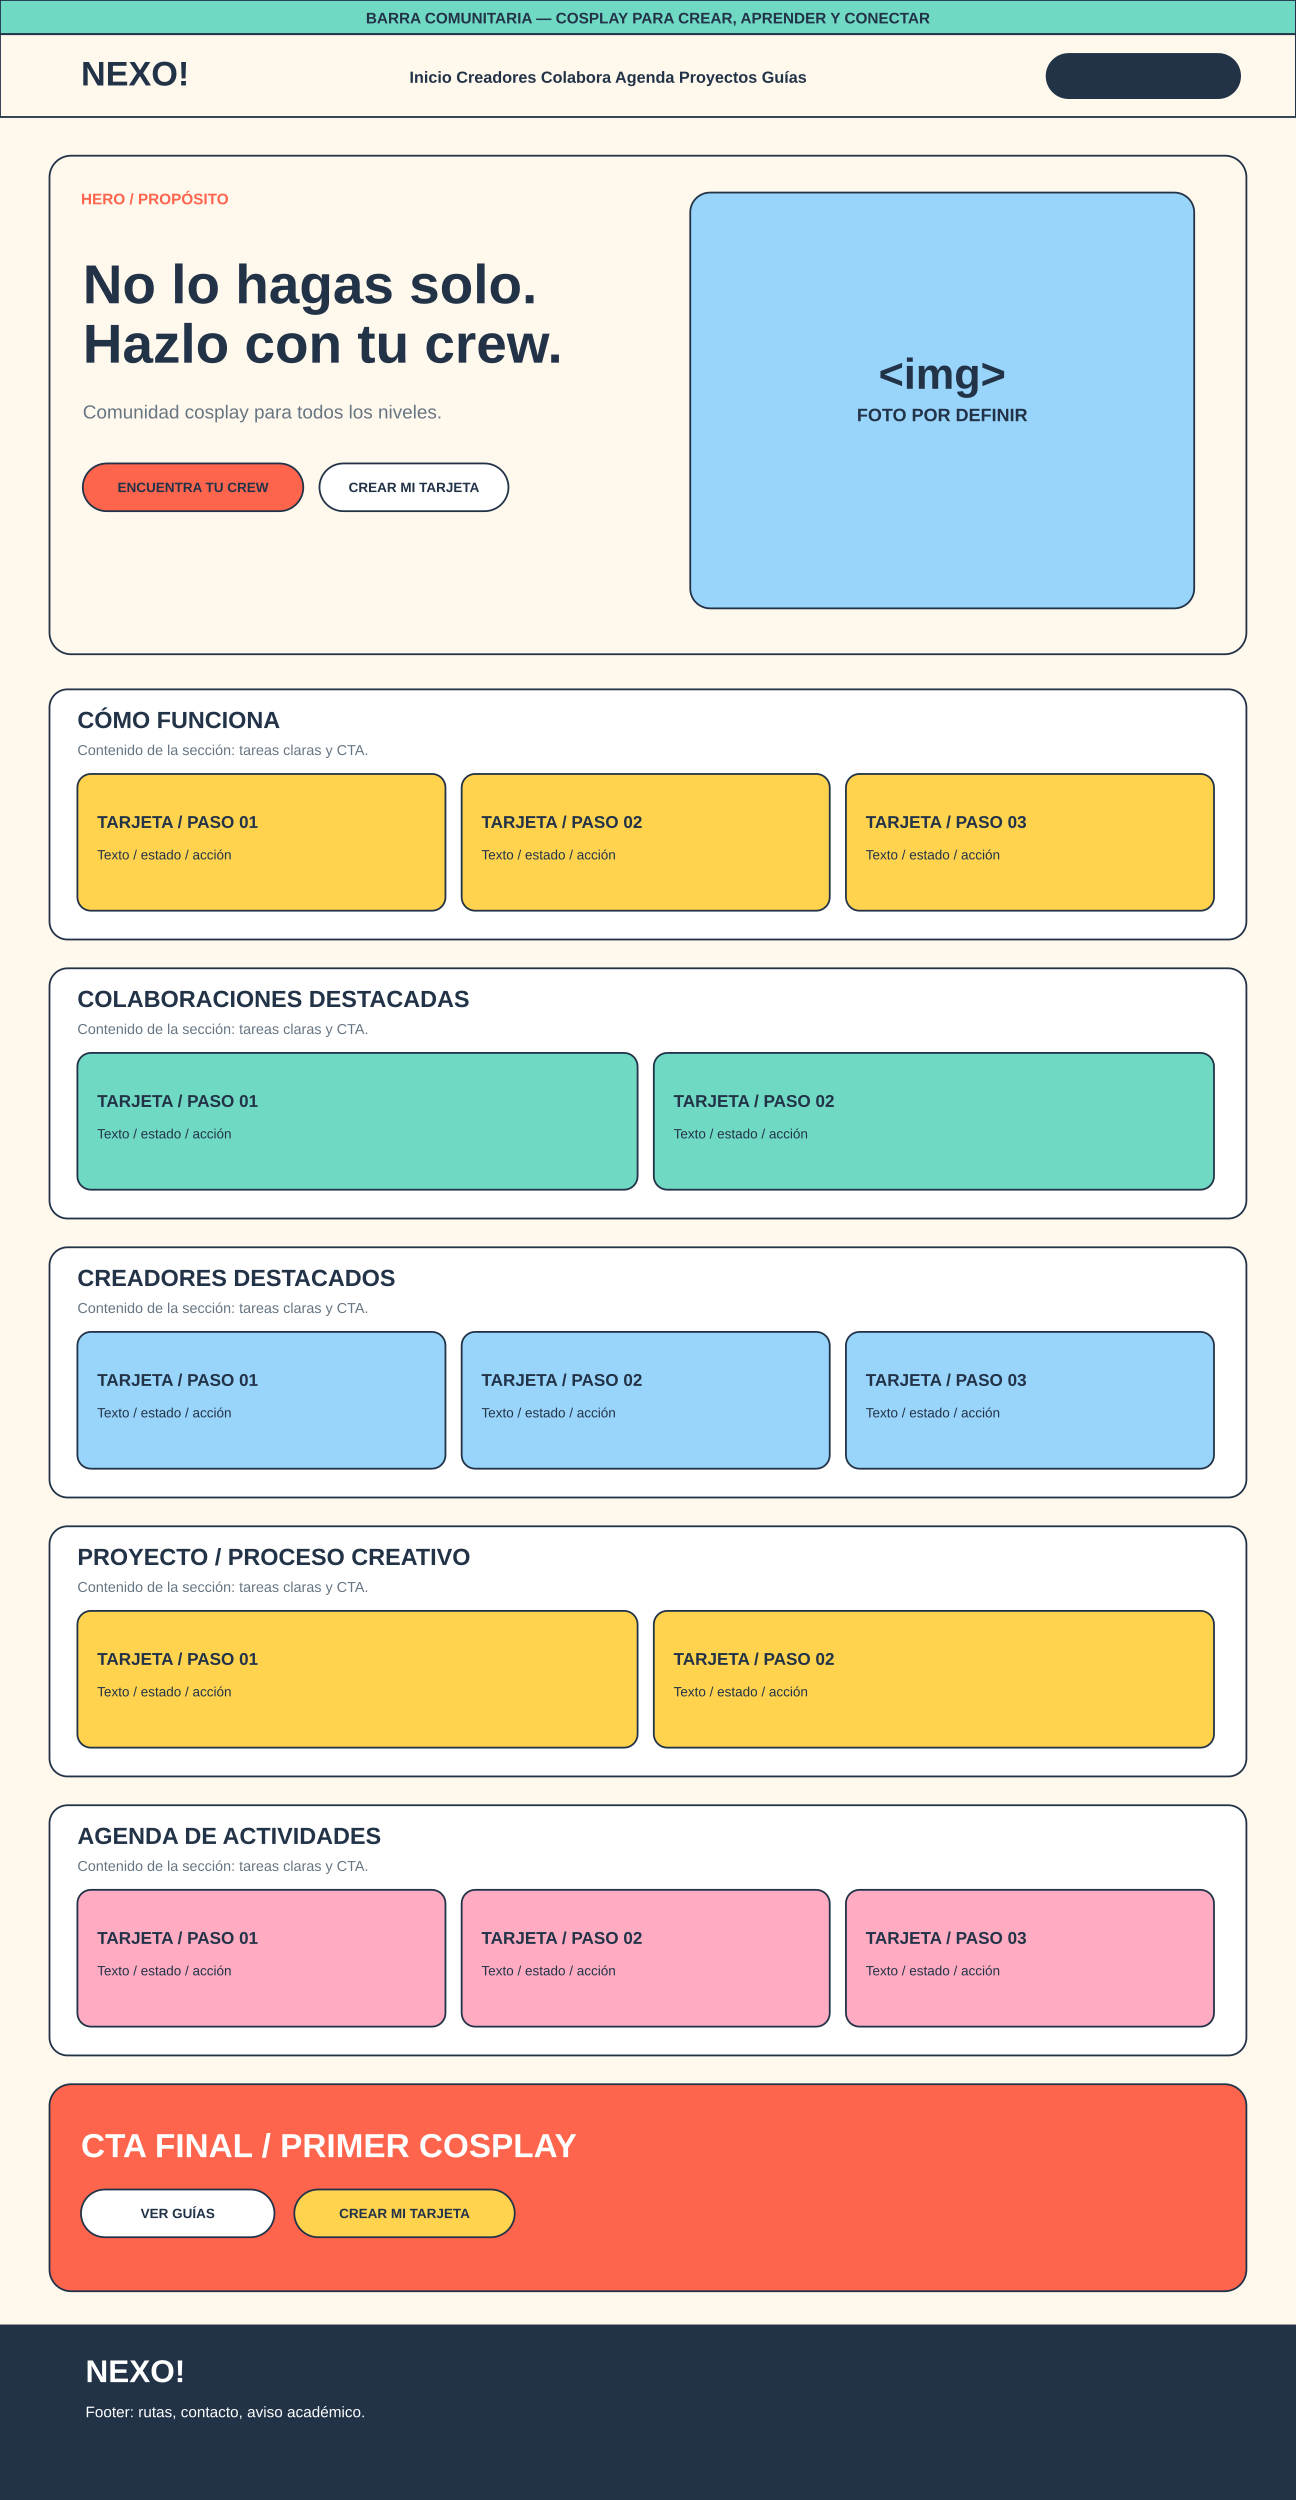
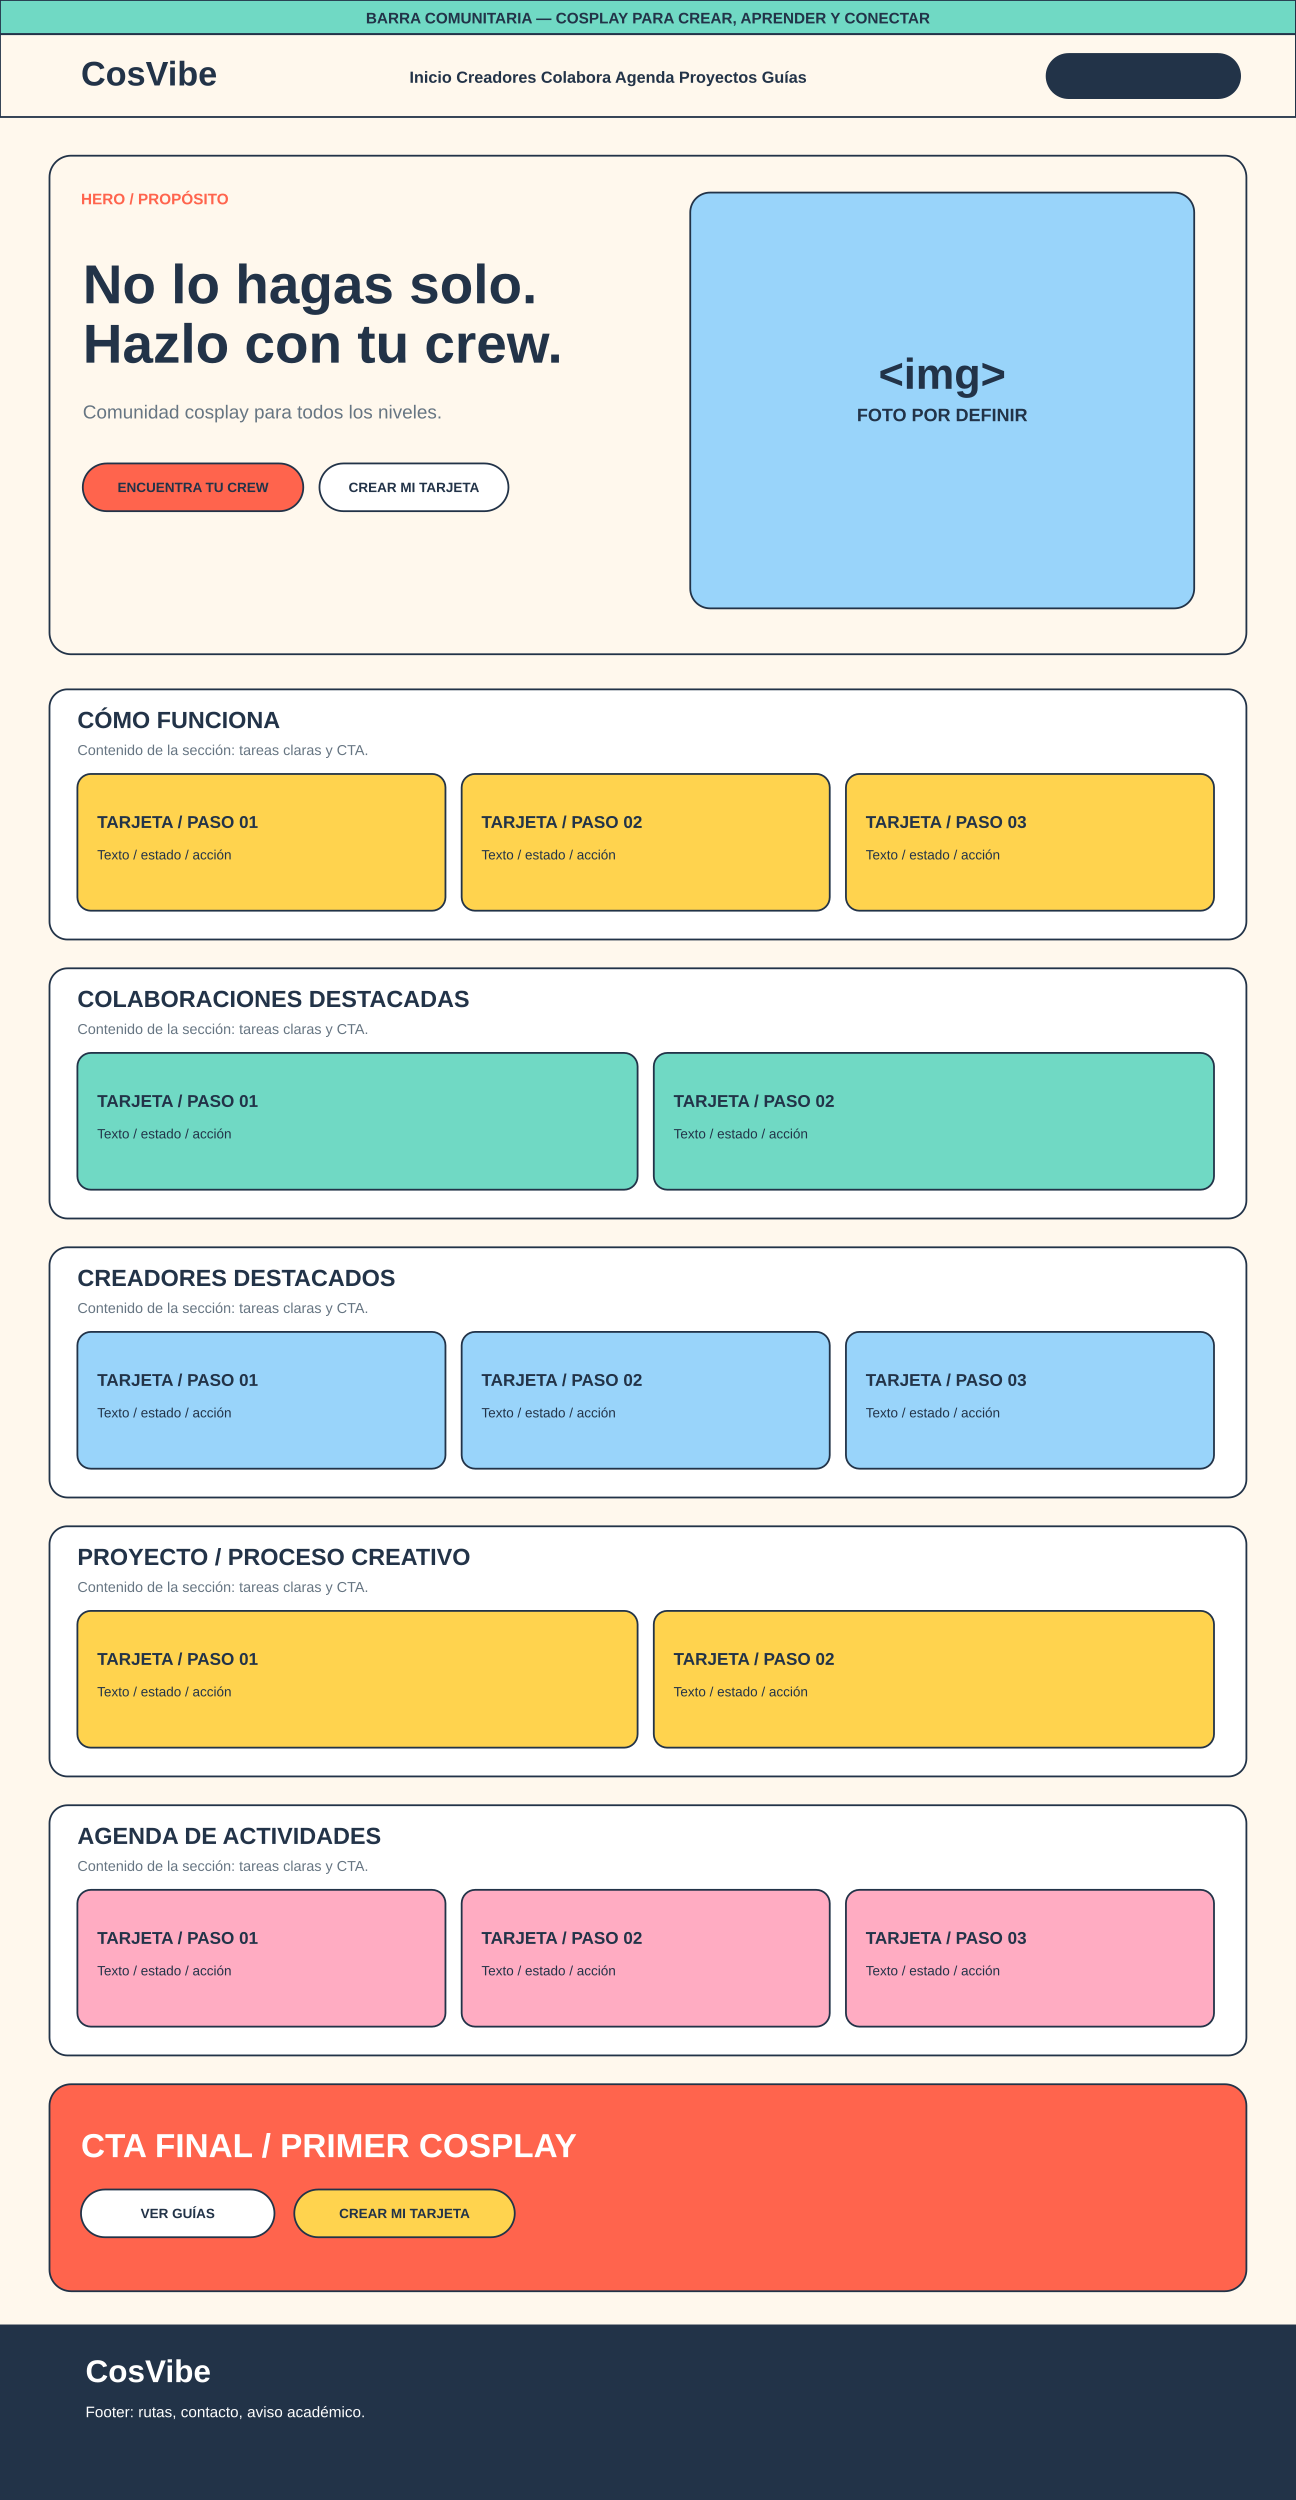
<svg xmlns="http://www.w3.org/2000/svg" width="1440" height="2778" viewBox="0 0 1440 2778">
  <rect width="1440" height="2778" fill="#FFF8ED" />
  <rect x="0" y="0" width="1440" height="38" rx="0" fill="#70D9C4" stroke="#223348" stroke-width="2" />
  <text x="720" y="26" fill="#223348" font-family="Arial, sans-serif" font-weight="800" font-size="17" text-anchor="middle">BARRA COMUNITARIA — COSPLAY PARA CREAR, APRENDER Y CONECTAR</text>
  <rect x="0" y="38" width="1440" height="92" rx="0" fill="#FFF8ED" stroke="#223348" stroke-width="2" />
-   <text x="90" y="95" fill="#223348" font-family="Arial, sans-serif" font-weight="700" font-size="38" text-anchor="start">NEXO!</text>
+   <text x="90" y="95" fill="#223348" font-family="Arial, sans-serif" font-weight="700" font-size="38" text-anchor="start">CosVibe</text>
  <text x="455" y="92" fill="#223348" font-family="Arial, sans-serif" font-weight="700" font-size="18" text-anchor="start">Inicio     Creadores     Colabora     Agenda     Proyectos     Guías</text>
  <rect x="1163" y="60" width="215" height="49" rx="24.5" fill="#223348" stroke="#223348" stroke-width="2" />
  <text x="1270.5" y="89.05" fill="#223348" font-family="Arial, sans-serif" font-weight="800" font-size="13" text-anchor="middle">CREAR MI TARJETA</text>
  <rect x="55" y="173" width="1330" height="554" rx="24" fill="#FFF8ED" stroke="#223348" stroke-width="2" />
  <text x="90" y="227" fill="#FF644D" font-family="Arial, sans-serif" font-weight="800" font-size="17" text-anchor="start">HERO / PROPÓSITO</text>
  <text x="92" y="337" fill="#223348" font-family="Arial, sans-serif" font-weight="800" font-size="61" text-anchor="start">No lo hagas solo.</text>
  <text x="92" y="403" fill="#223348" font-family="Arial, sans-serif" font-weight="800" font-size="61" text-anchor="start">Hazlo con tu crew.</text>
  <text x="92" y="465" fill="#667582" font-family="Arial, sans-serif" font-weight="500" font-size="21" text-anchor="start">Comunidad cosplay para todos los niveles.</text>
  <rect x="92" y="515" width="245" height="53" rx="26.5" fill="#FF644D" stroke="#223348" stroke-width="2" />
  <text x="214.5" y="546.75" fill="#223348" font-family="Arial, sans-serif" font-weight="800" font-size="15" text-anchor="middle">ENCUENTRA TU CREW</text>
  <rect x="355" y="515" width="210" height="53" rx="26.5" fill="#FFFFFF" stroke="#223348" stroke-width="2" />
  <text x="460.0" y="546.75" fill="#223348" font-family="Arial, sans-serif" font-weight="800" font-size="15" text-anchor="middle">CREAR MI TARJETA</text>
  <rect x="767" y="214" width="560" height="462" rx="22" fill="#99D4FA" stroke="#223348" stroke-width="2" />
  <text x="1047" y="432" fill="#223348" font-family="Arial, sans-serif" font-weight="800" font-size="48" text-anchor="middle">&lt;img&gt;</text>
  <text x="1047" y="468" fill="#223348" font-family="Arial, sans-serif" font-weight="800" font-size="20" text-anchor="middle">FOTO POR DEFINIR</text>
  <rect x="55" y="766" width="1330" height="278" rx="20" fill="#FFFFFF" stroke="#223348" stroke-width="2" />
  <text x="86" y="809" fill="#223348" font-family="Arial, sans-serif" font-weight="800" font-size="26" text-anchor="start">CÓMO FUNCIONA</text>
  <text x="86" y="839" fill="#667582" font-family="Arial, sans-serif" font-weight="500" font-size="16" text-anchor="start">Contenido de la sección: tareas claras y CTA.</text>
  <rect x="86.0" y="860" width="409.0" height="152" rx="15" fill="#FFD34E" stroke="#223348" stroke-width="2" />
  <text x="108.0" y="920" fill="#223348" font-family="Arial, sans-serif" font-weight="800" font-size="19" text-anchor="start">TARJETA / PASO 01</text>
  <text x="108.0" y="955" fill="#223348" font-family="Arial, sans-serif" font-weight="500" font-size="15" text-anchor="start">Texto / estado / acción</text>
  <rect x="513.0" y="860" width="409.0" height="152" rx="15" fill="#FFD34E" stroke="#223348" stroke-width="2" />
  <text x="535.0" y="920" fill="#223348" font-family="Arial, sans-serif" font-weight="800" font-size="19" text-anchor="start">TARJETA / PASO 02</text>
  <text x="535.0" y="955" fill="#223348" font-family="Arial, sans-serif" font-weight="500" font-size="15" text-anchor="start">Texto / estado / acción</text>
  <rect x="940.0" y="860" width="409.0" height="152" rx="15" fill="#FFD34E" stroke="#223348" stroke-width="2" />
  <text x="962.0" y="920" fill="#223348" font-family="Arial, sans-serif" font-weight="800" font-size="19" text-anchor="start">TARJETA / PASO 03</text>
  <text x="962.0" y="955" fill="#223348" font-family="Arial, sans-serif" font-weight="500" font-size="15" text-anchor="start">Texto / estado / acción</text>
  <rect x="55" y="1076" width="1330" height="278" rx="20" fill="#FFFFFF" stroke="#223348" stroke-width="2" />
  <text x="86" y="1119" fill="#223348" font-family="Arial, sans-serif" font-weight="800" font-size="26" text-anchor="start">COLABORACIONES DESTACADAS</text>
  <text x="86" y="1149" fill="#667582" font-family="Arial, sans-serif" font-weight="500" font-size="16" text-anchor="start">Contenido de la sección: tareas claras y CTA.</text>
  <rect x="86.0" y="1170" width="622.5" height="152" rx="15" fill="#70D9C4" stroke="#223348" stroke-width="2" />
  <text x="108.0" y="1230" fill="#223348" font-family="Arial, sans-serif" font-weight="800" font-size="19" text-anchor="start">TARJETA / PASO 01</text>
  <text x="108.0" y="1265" fill="#223348" font-family="Arial, sans-serif" font-weight="500" font-size="15" text-anchor="start">Texto / estado / acción</text>
  <rect x="726.5" y="1170" width="622.5" height="152" rx="15" fill="#70D9C4" stroke="#223348" stroke-width="2" />
  <text x="748.5" y="1230" fill="#223348" font-family="Arial, sans-serif" font-weight="800" font-size="19" text-anchor="start">TARJETA / PASO 02</text>
  <text x="748.5" y="1265" fill="#223348" font-family="Arial, sans-serif" font-weight="500" font-size="15" text-anchor="start">Texto / estado / acción</text>
  <rect x="55" y="1386" width="1330" height="278" rx="20" fill="#FFFFFF" stroke="#223348" stroke-width="2" />
  <text x="86" y="1429" fill="#223348" font-family="Arial, sans-serif" font-weight="800" font-size="26" text-anchor="start">CREADORES DESTACADOS</text>
  <text x="86" y="1459" fill="#667582" font-family="Arial, sans-serif" font-weight="500" font-size="16" text-anchor="start">Contenido de la sección: tareas claras y CTA.</text>
  <rect x="86.0" y="1480" width="409.0" height="152" rx="15" fill="#99D4FA" stroke="#223348" stroke-width="2" />
  <text x="108.0" y="1540" fill="#223348" font-family="Arial, sans-serif" font-weight="800" font-size="19" text-anchor="start">TARJETA / PASO 01</text>
  <text x="108.0" y="1575" fill="#223348" font-family="Arial, sans-serif" font-weight="500" font-size="15" text-anchor="start">Texto / estado / acción</text>
  <rect x="513.0" y="1480" width="409.0" height="152" rx="15" fill="#99D4FA" stroke="#223348" stroke-width="2" />
  <text x="535.0" y="1540" fill="#223348" font-family="Arial, sans-serif" font-weight="800" font-size="19" text-anchor="start">TARJETA / PASO 02</text>
  <text x="535.0" y="1575" fill="#223348" font-family="Arial, sans-serif" font-weight="500" font-size="15" text-anchor="start">Texto / estado / acción</text>
  <rect x="940.0" y="1480" width="409.0" height="152" rx="15" fill="#99D4FA" stroke="#223348" stroke-width="2" />
  <text x="962.0" y="1540" fill="#223348" font-family="Arial, sans-serif" font-weight="800" font-size="19" text-anchor="start">TARJETA / PASO 03</text>
  <text x="962.0" y="1575" fill="#223348" font-family="Arial, sans-serif" font-weight="500" font-size="15" text-anchor="start">Texto / estado / acción</text>
  <rect x="55" y="1696" width="1330" height="278" rx="20" fill="#FFFFFF" stroke="#223348" stroke-width="2" />
  <text x="86" y="1739" fill="#223348" font-family="Arial, sans-serif" font-weight="800" font-size="26" text-anchor="start">PROYECTO / PROCESO CREATIVO</text>
  <text x="86" y="1769" fill="#667582" font-family="Arial, sans-serif" font-weight="500" font-size="16" text-anchor="start">Contenido de la sección: tareas claras y CTA.</text>
  <rect x="86.0" y="1790" width="622.5" height="152" rx="15" fill="#FFD34E" stroke="#223348" stroke-width="2" />
  <text x="108.0" y="1850" fill="#223348" font-family="Arial, sans-serif" font-weight="800" font-size="19" text-anchor="start">TARJETA / PASO 01</text>
  <text x="108.0" y="1885" fill="#223348" font-family="Arial, sans-serif" font-weight="500" font-size="15" text-anchor="start">Texto / estado / acción</text>
  <rect x="726.5" y="1790" width="622.5" height="152" rx="15" fill="#FFD34E" stroke="#223348" stroke-width="2" />
  <text x="748.5" y="1850" fill="#223348" font-family="Arial, sans-serif" font-weight="800" font-size="19" text-anchor="start">TARJETA / PASO 02</text>
  <text x="748.5" y="1885" fill="#223348" font-family="Arial, sans-serif" font-weight="500" font-size="15" text-anchor="start">Texto / estado / acción</text>
  <rect x="55" y="2006" width="1330" height="278" rx="20" fill="#FFFFFF" stroke="#223348" stroke-width="2" />
  <text x="86" y="2049" fill="#223348" font-family="Arial, sans-serif" font-weight="800" font-size="26" text-anchor="start">AGENDA DE ACTIVIDADES</text>
  <text x="86" y="2079" fill="#667582" font-family="Arial, sans-serif" font-weight="500" font-size="16" text-anchor="start">Contenido de la sección: tareas claras y CTA.</text>
  <rect x="86.0" y="2100" width="409.0" height="152" rx="15" fill="#FFACC2" stroke="#223348" stroke-width="2" />
  <text x="108.0" y="2160" fill="#223348" font-family="Arial, sans-serif" font-weight="800" font-size="19" text-anchor="start">TARJETA / PASO 01</text>
  <text x="108.0" y="2195" fill="#223348" font-family="Arial, sans-serif" font-weight="500" font-size="15" text-anchor="start">Texto / estado / acción</text>
  <rect x="513.0" y="2100" width="409.0" height="152" rx="15" fill="#FFACC2" stroke="#223348" stroke-width="2" />
  <text x="535.0" y="2160" fill="#223348" font-family="Arial, sans-serif" font-weight="800" font-size="19" text-anchor="start">TARJETA / PASO 02</text>
  <text x="535.0" y="2195" fill="#223348" font-family="Arial, sans-serif" font-weight="500" font-size="15" text-anchor="start">Texto / estado / acción</text>
  <rect x="940.0" y="2100" width="409.0" height="152" rx="15" fill="#FFACC2" stroke="#223348" stroke-width="2" />
  <text x="962.0" y="2160" fill="#223348" font-family="Arial, sans-serif" font-weight="800" font-size="19" text-anchor="start">TARJETA / PASO 03</text>
  <text x="962.0" y="2195" fill="#223348" font-family="Arial, sans-serif" font-weight="500" font-size="15" text-anchor="start">Texto / estado / acción</text>
  <rect x="55" y="2316" width="1330" height="230" rx="24" fill="#FF644D" stroke="#223348" stroke-width="2" />
  <text x="90" y="2397" fill="#FFFFFF" font-family="Arial, sans-serif" font-weight="800" font-size="37" text-anchor="start">CTA FINAL / PRIMER COSPLAY</text>
  <rect x="90" y="2433" width="215" height="53" rx="26.5" fill="#FFFFFF" stroke="#223348" stroke-width="2" />
  <text x="197.5" y="2464.75" fill="#223348" font-family="Arial, sans-serif" font-weight="800" font-size="15" text-anchor="middle">VER GUÍAS</text>
  <rect x="327" y="2433" width="245" height="53" rx="26.5" fill="#FFD34E" stroke="#223348" stroke-width="2" />
  <text x="449.5" y="2464.75" fill="#223348" font-family="Arial, sans-serif" font-weight="800" font-size="15" text-anchor="middle">CREAR MI TARJETA</text>
  <rect x="0" y="2584" width="1440" height="194" rx="0" fill="#223348" stroke="#223348" stroke-width="2" />
-   <text x="95" y="2647" fill="#FFFFFF" font-family="Arial, sans-serif" font-weight="700" font-size="35" text-anchor="start">NEXO!</text>
+   <text x="95" y="2647" fill="#FFFFFF" font-family="Arial, sans-serif" font-weight="700" font-size="35" text-anchor="start">CosVibe</text>
  <text x="95" y="2686" fill="#FFFFFF" font-family="Arial, sans-serif" font-weight="500" font-size="17" text-anchor="start">Footer: rutas, contacto, aviso académico.</text>
</svg>
